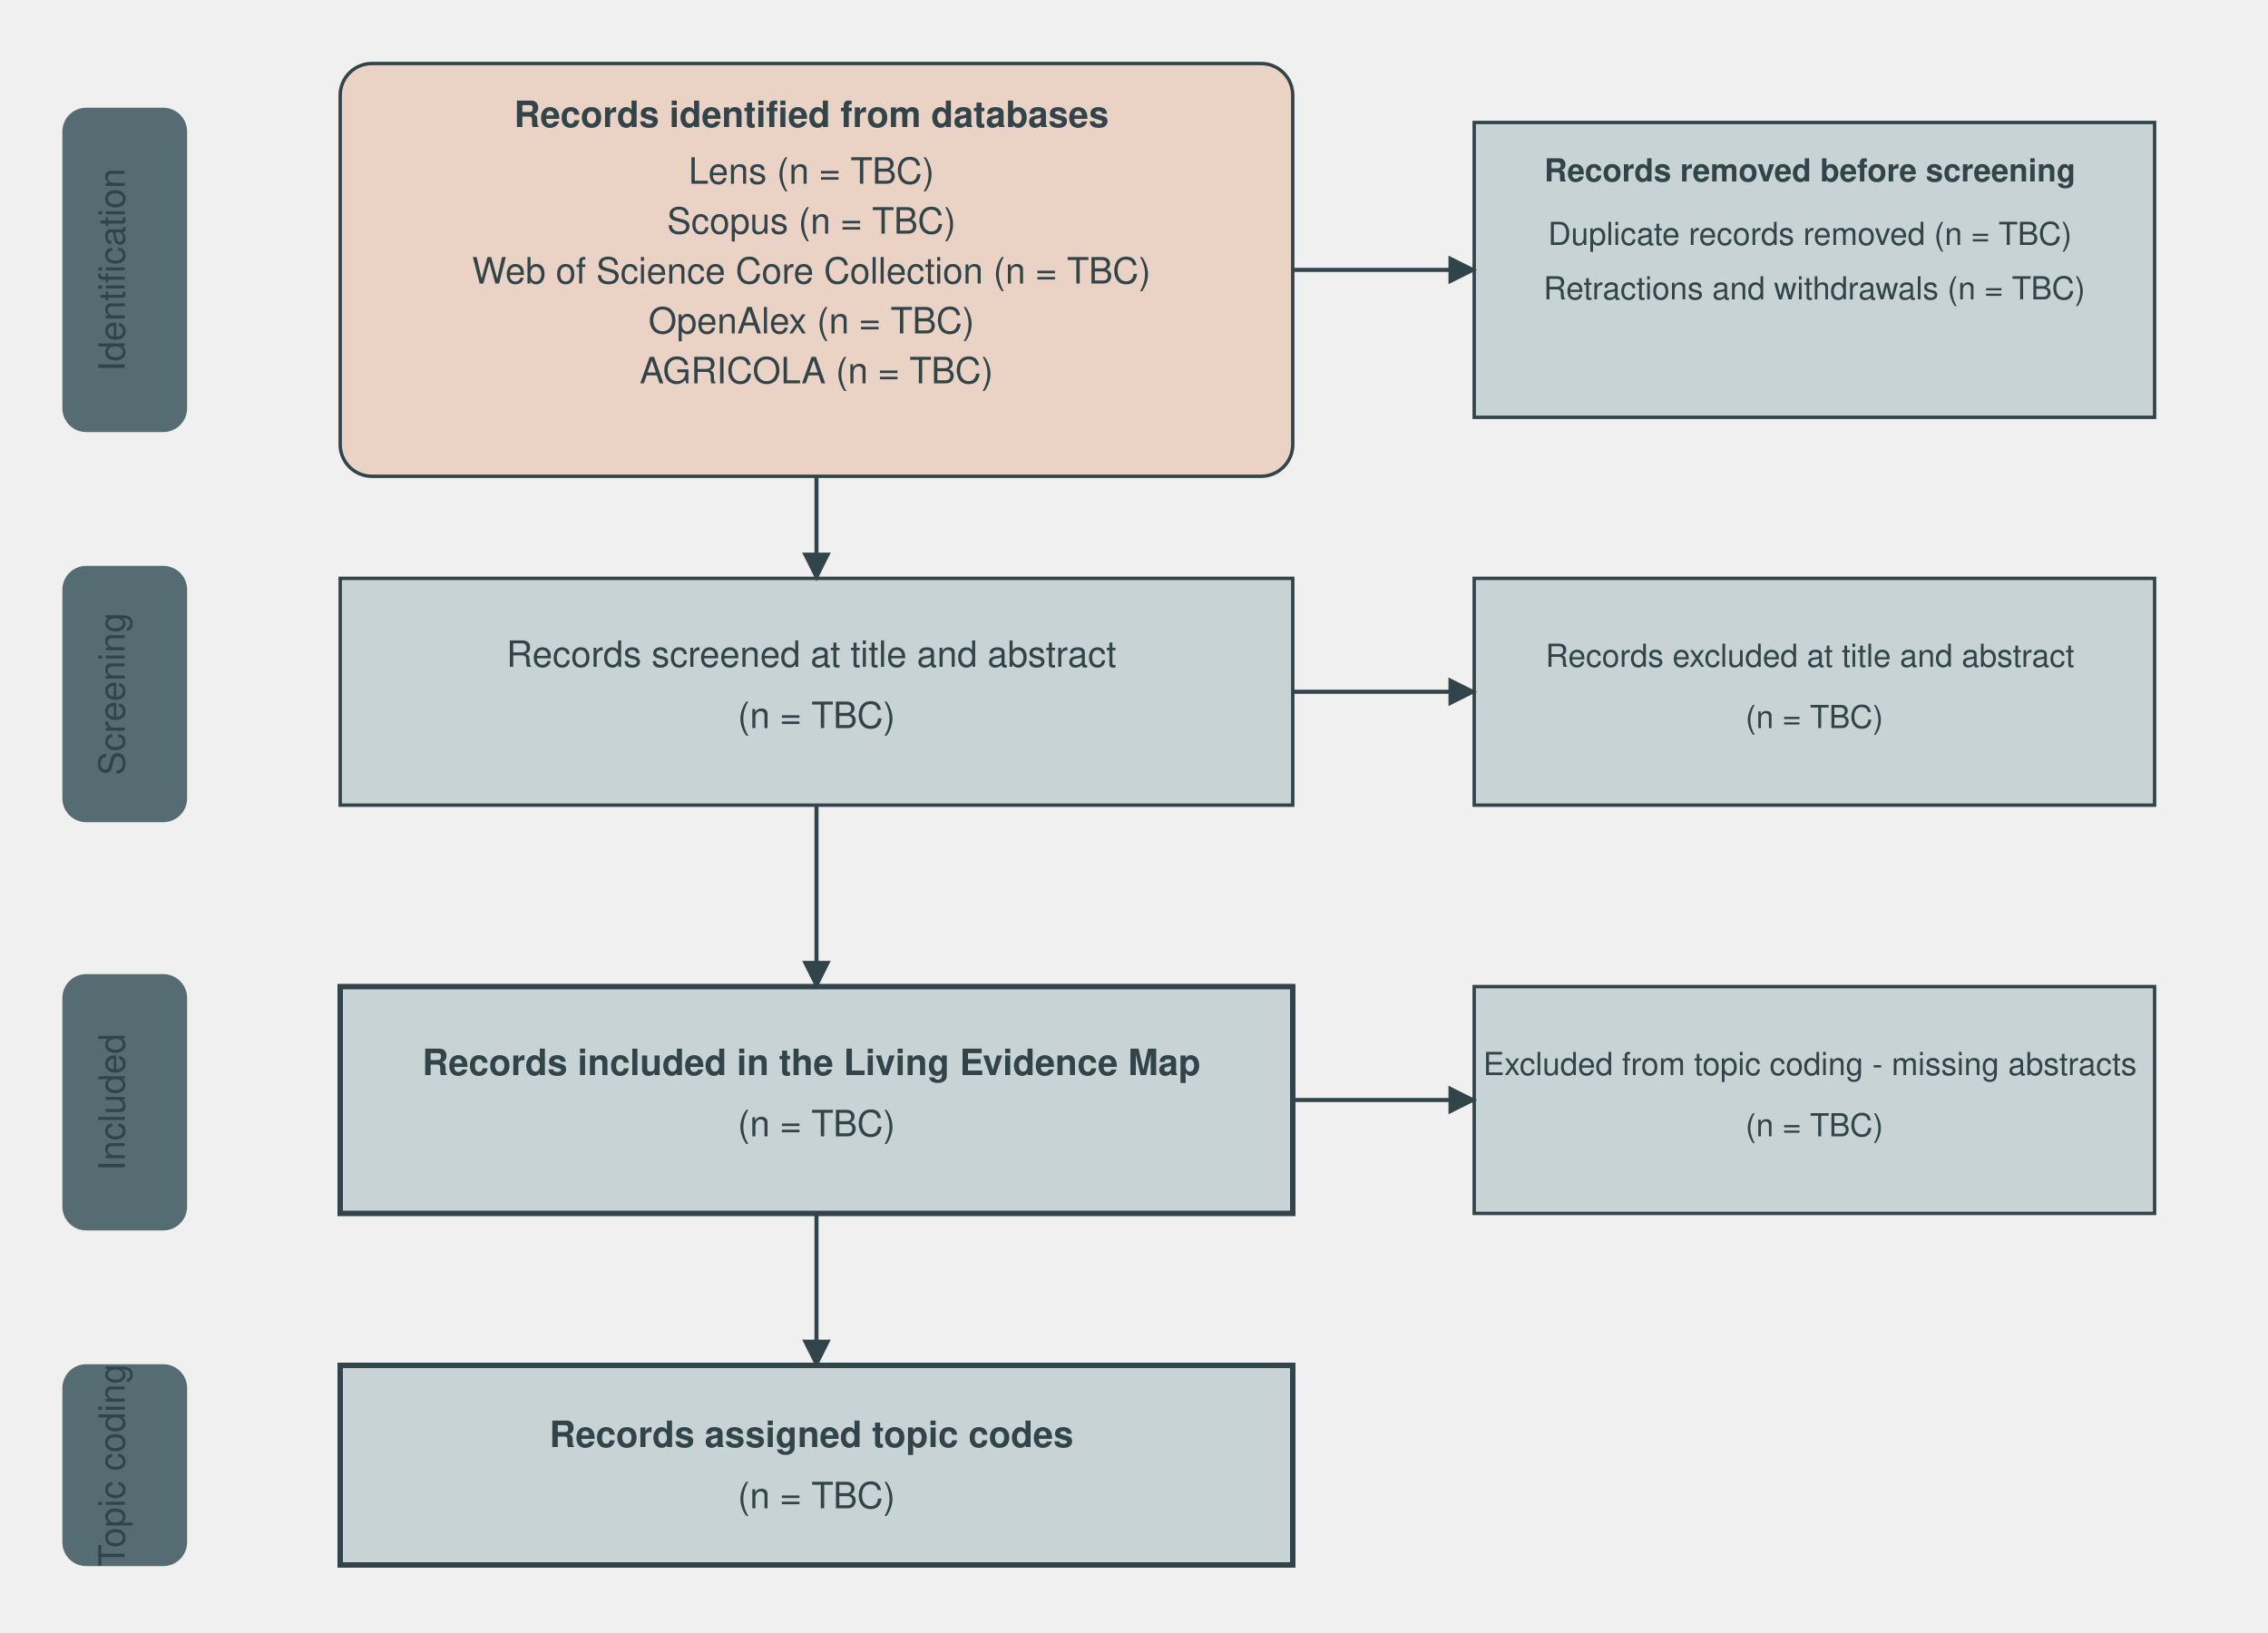
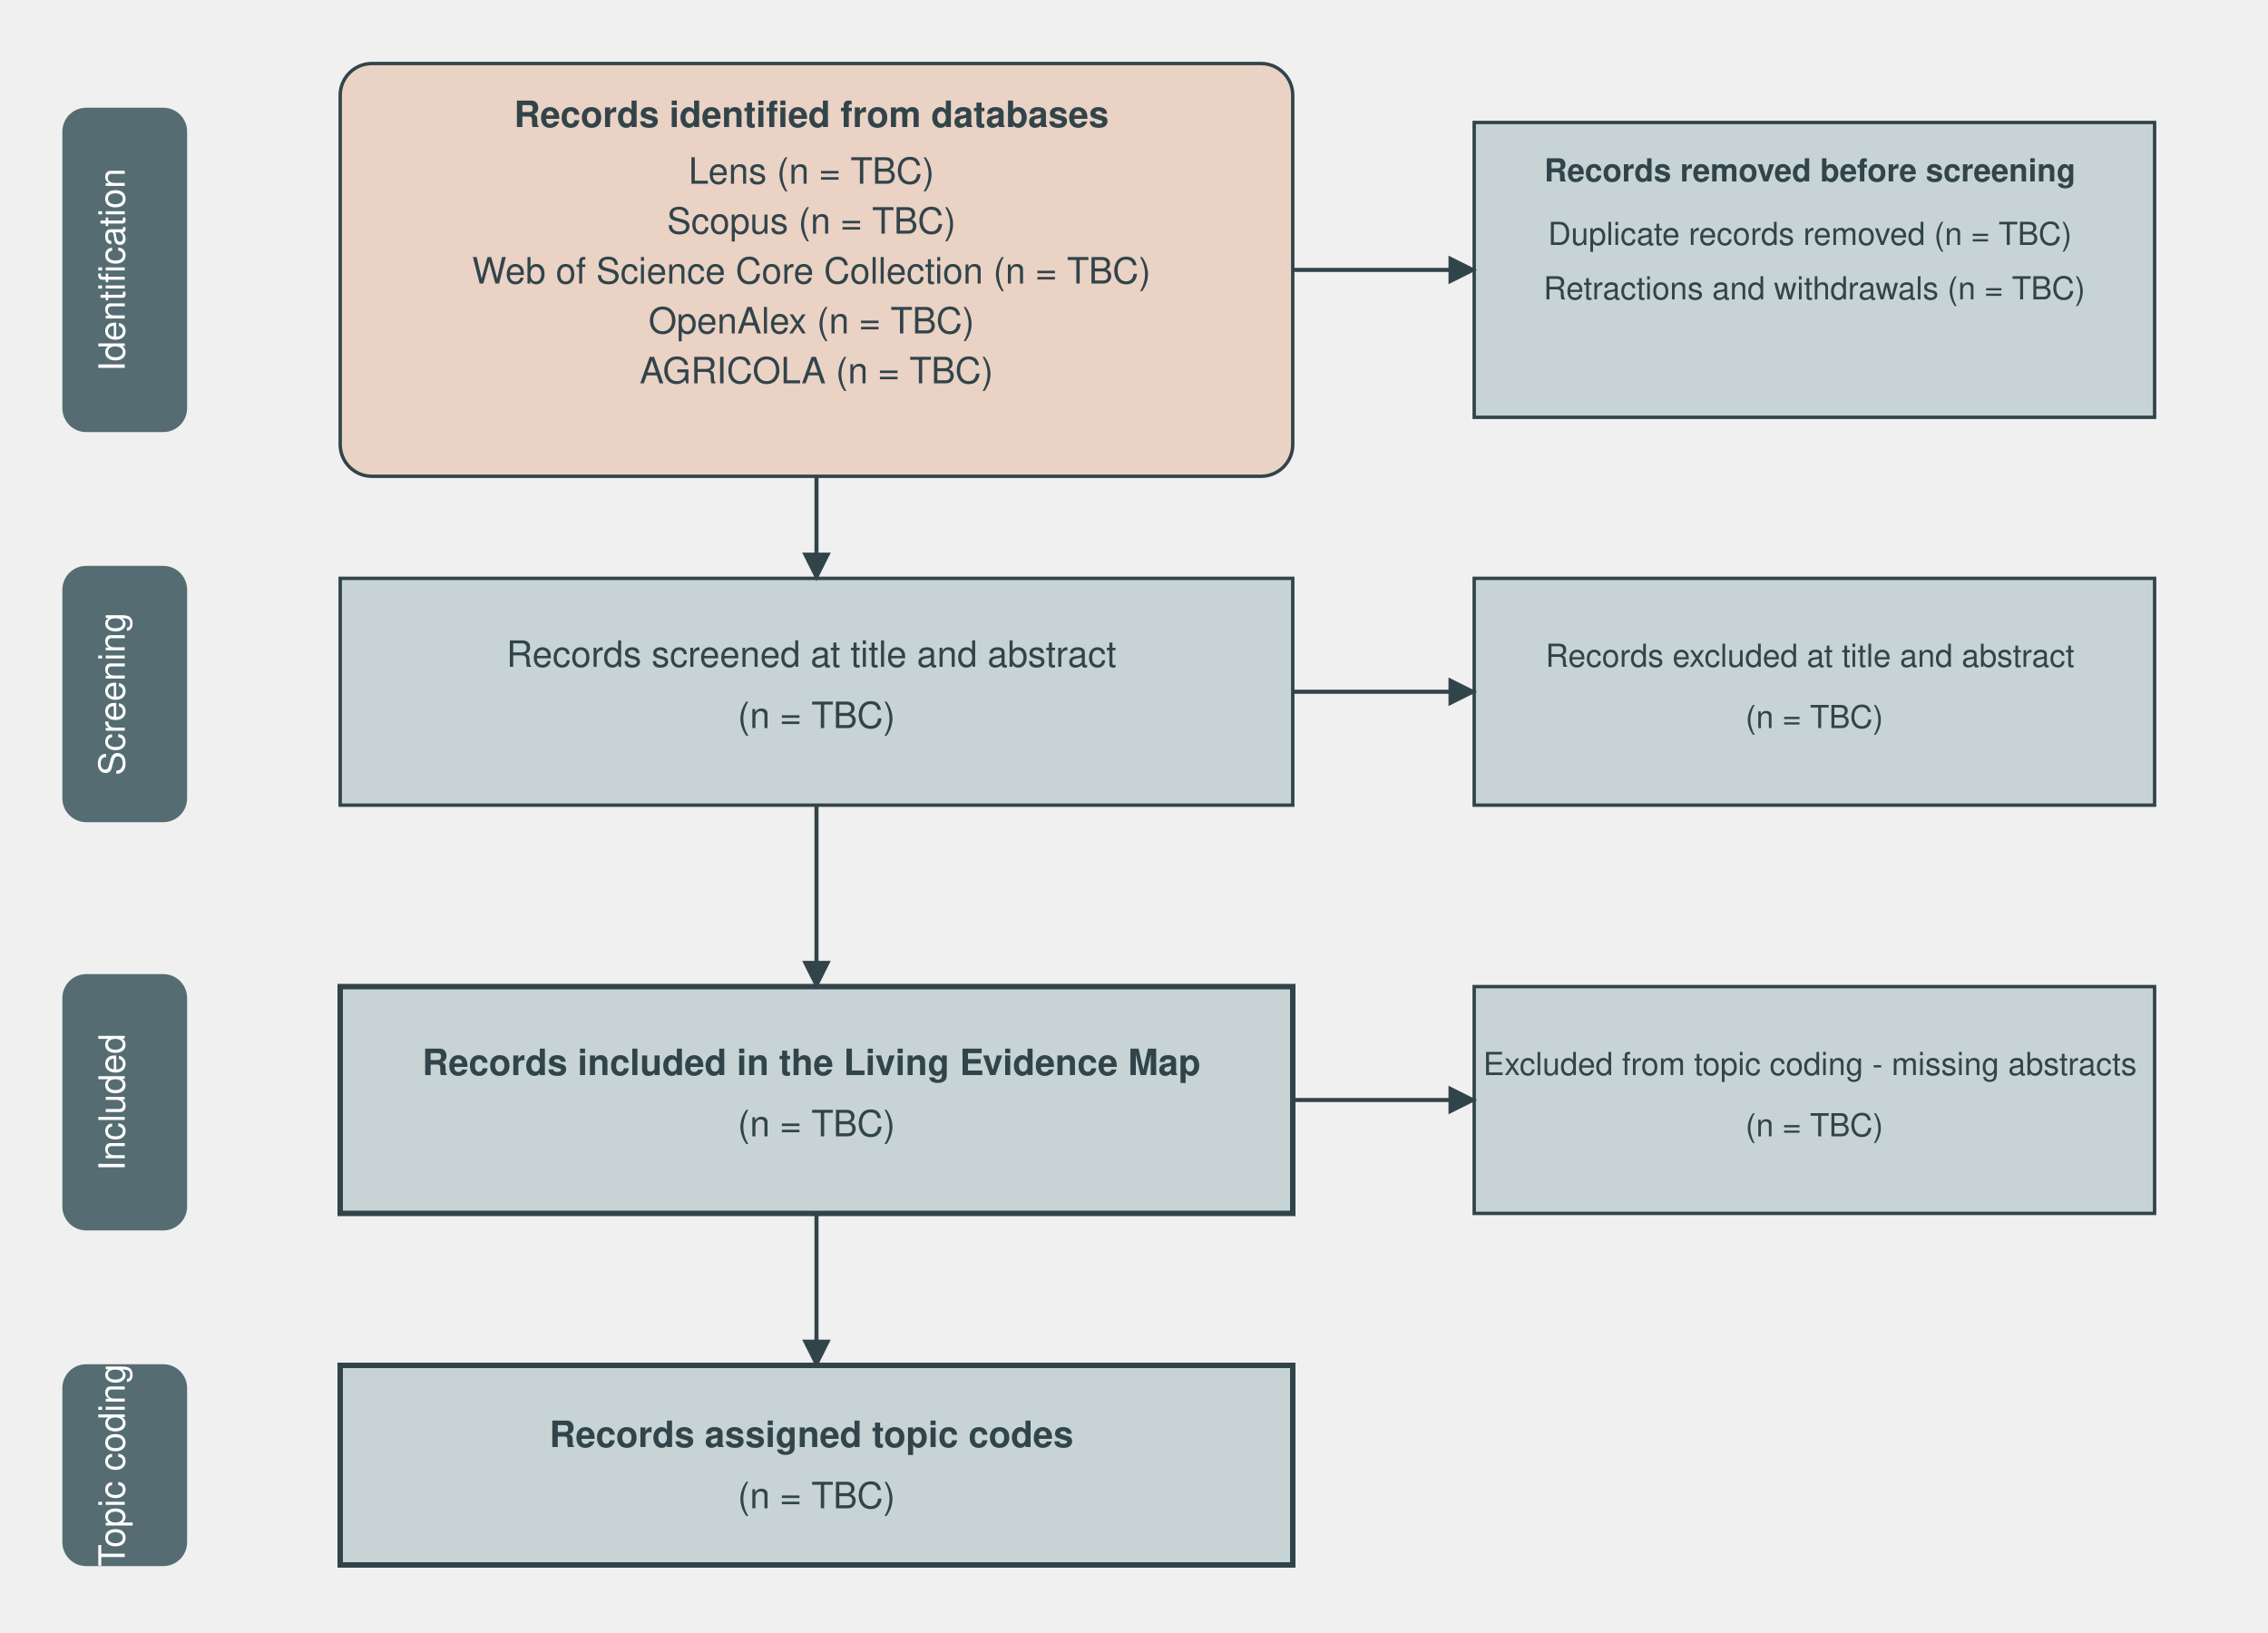
<svg xmlns="http://www.w3.org/2000/svg" width="1000" height="720" viewBox="0 0 1000 720" role="img" aria-labelledby="title desc">
  <defs>
    <marker id="arrow" viewBox="0 0 10 10" refX="9" refY="5" markerWidth="7" markerHeight="7" orient="auto-start-reverse">
      <path d="M 0 0 L 10 5 L 0 10 z" fill="#31444a" />
    </marker>
    <style>
      .box { fill:#c7d3d4; stroke:#31444a; stroke-width:1.5; }
      .top { fill:#ead2c5; stroke:#31444a; stroke-width:1.5; }
      .section { fill:#556c72; stroke:#556c72; }
      .note { fill:#fff; stroke:#999; stroke-width:1.2; }
      .label { font-family:Helvetica,Arial,sans-serif; font-size:16px; fill:#31444a; text-anchor:middle; }
      .small { font-family:Helvetica,Arial,sans-serif; font-size:14px; fill:#31444a; text-anchor:middle; }
-       .sectiontext { font-family:Helvetica,Arial,sans-serif; font-size:16px; fill:#31444a; text-anchor:middle; }
+       .sectiontext { font-family:Helvetica,Arial,sans-serif; font-size:16px; fill:#fff; text-anchor:middle; }
      .arrow { stroke:#31444a; stroke-width:1.8; fill:none; marker-end:url(#arrow); }
      .dash { stroke:#999; stroke-width:1.4; stroke-dasharray:7 6; fill:none; }
    </style>
  </defs>
  <rect class="section" x="28" y="48" width="54" height="142" rx="10" />
  <text class="sectiontext" transform="translate(55 119) rotate(-90)">Identification</text>
  <rect class="top" x="150" y="28" width="420" height="182" rx="14" />
  <text class="label" x="360" y="56">
    <tspan x="360" dy="0" font-weight="700">Records identified from databases</tspan>
    <tspan x="360" dy="25">Lens (n = TBC)</tspan>
    <tspan x="360" dy="22">Scopus (n = TBC)</tspan>
    <tspan x="360" dy="22">Web of Science Core Collection (n = TBC)</tspan>
    <tspan x="360" dy="22">OpenAlex (n = TBC)</tspan>
    <tspan x="360" dy="22">AGRICOLA (n = TBC)</tspan>
  </text>
  <rect class="box" x="650" y="54" width="300" height="130" />
  <text class="small" x="800" y="80">
    <tspan x="800" dy="0" font-weight="700">Records removed before screening</tspan>
    <tspan x="800" dy="28">Duplicate records removed (n = TBC)</tspan>
    <tspan x="800" dy="24">Retractions and withdrawals (n = TBC)</tspan>
  </text>
  <rect class="section" x="28" y="250" width="54" height="112" rx="10" />
  <text class="sectiontext" transform="translate(55 306) rotate(-90)">Screening</text>
  <rect class="box" x="150" y="255" width="420" height="100" />
  <text class="label" x="360" y="294">
    <tspan x="360" dy="0">Records screened at title and abstract</tspan>
    <tspan x="360" dy="27">(n = TBC)</tspan>
  </text>
  <rect class="box" x="650" y="255" width="300" height="100" />
  <text class="small" x="800" y="294">
    <tspan x="800" dy="0">Records excluded at title and abstract</tspan>
    <tspan x="800" dy="27">(n = TBC)</tspan>
  </text>
  <rect class="section" x="28" y="430" width="54" height="112" rx="10" />
  <text class="sectiontext" transform="translate(55 486) rotate(-90)">Included</text>
  <rect class="box" x="150" y="435" width="420" height="100" style="stroke-width:2.4" />
  <text class="label" x="360" y="474">
    <tspan x="360" dy="0" font-weight="700">Records included in the Living Evidence Map</tspan>
    <tspan x="360" dy="27">(n = TBC)</tspan>
  </text>
  <rect class="box" x="650" y="435" width="300" height="100" />
  <text class="small" x="800" y="474">
    <tspan x="800" dy="0">Excluded from topic coding - missing abstracts</tspan>
    <tspan x="800" dy="27">(n = TBC)</tspan>
  </text>
  <rect class="section" x="28" y="602" width="54" height="88" rx="10" />
  <text class="sectiontext" transform="translate(55 646) rotate(-90)">Topic coding</text>
  <rect class="box" x="150" y="602" width="420" height="88" style="stroke-width:2.4" />
  <text class="label" x="360" y="638">
    <tspan x="360" dy="0" font-weight="700">Records assigned topic codes</tspan>
    <tspan x="360" dy="27">(n = TBC)</tspan>
  </text>
  <path class="arrow" d="M 360 210 L 360 255" />
  <path class="arrow" d="M 570 119 L 650 119" />
  <path class="arrow" d="M 570 305 L 650 305" />
  <path class="arrow" d="M 360 355 L 360 435" />
  <path class="arrow" d="M 570 485 L 650 485" />
  <path class="arrow" d="M 360 535 L 360 602" />
  <rect class="note" x="205" y="700" width="310" height="1" opacity="0" />
</svg>
